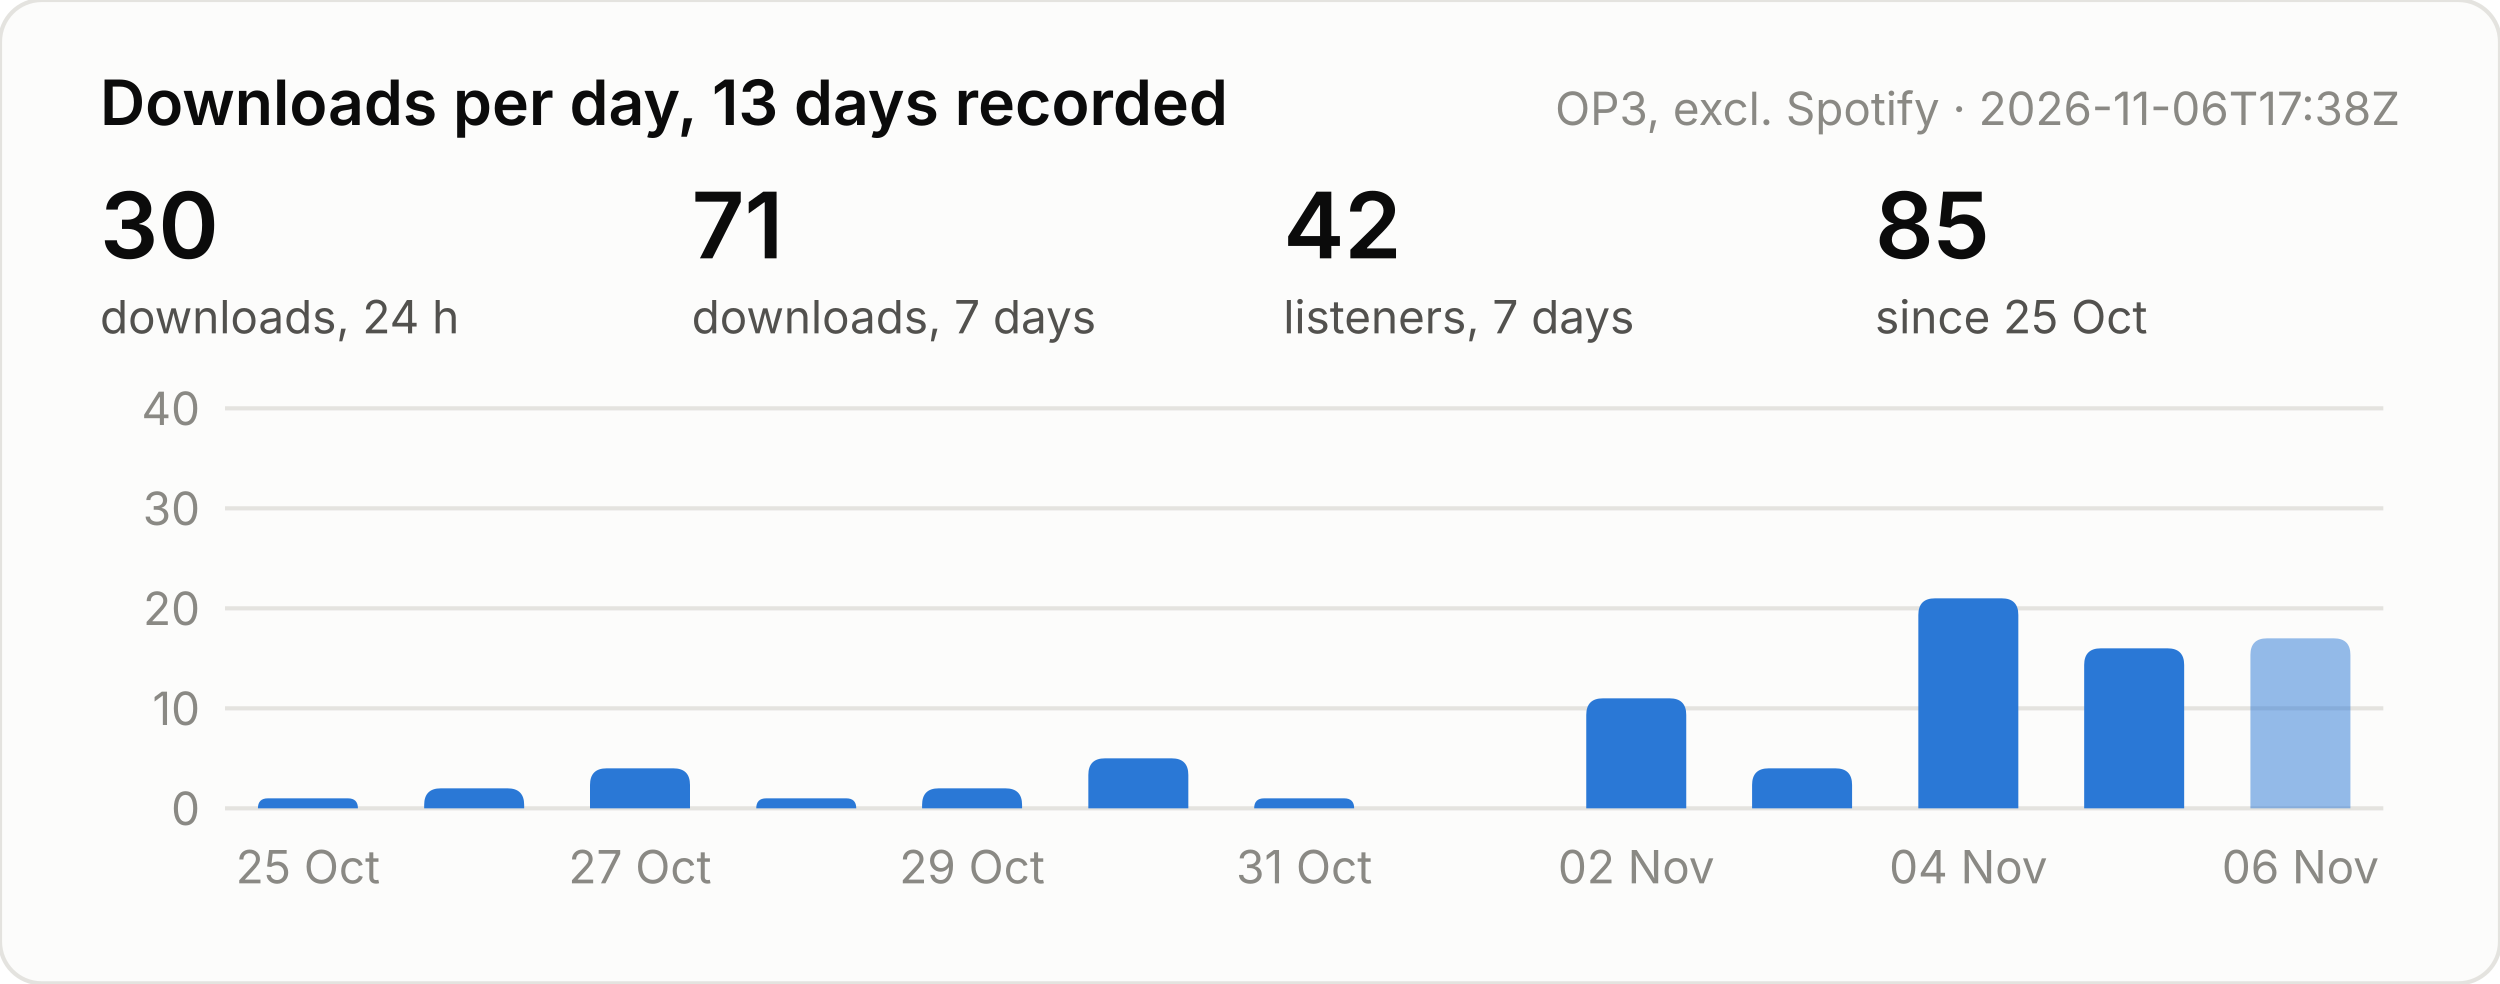
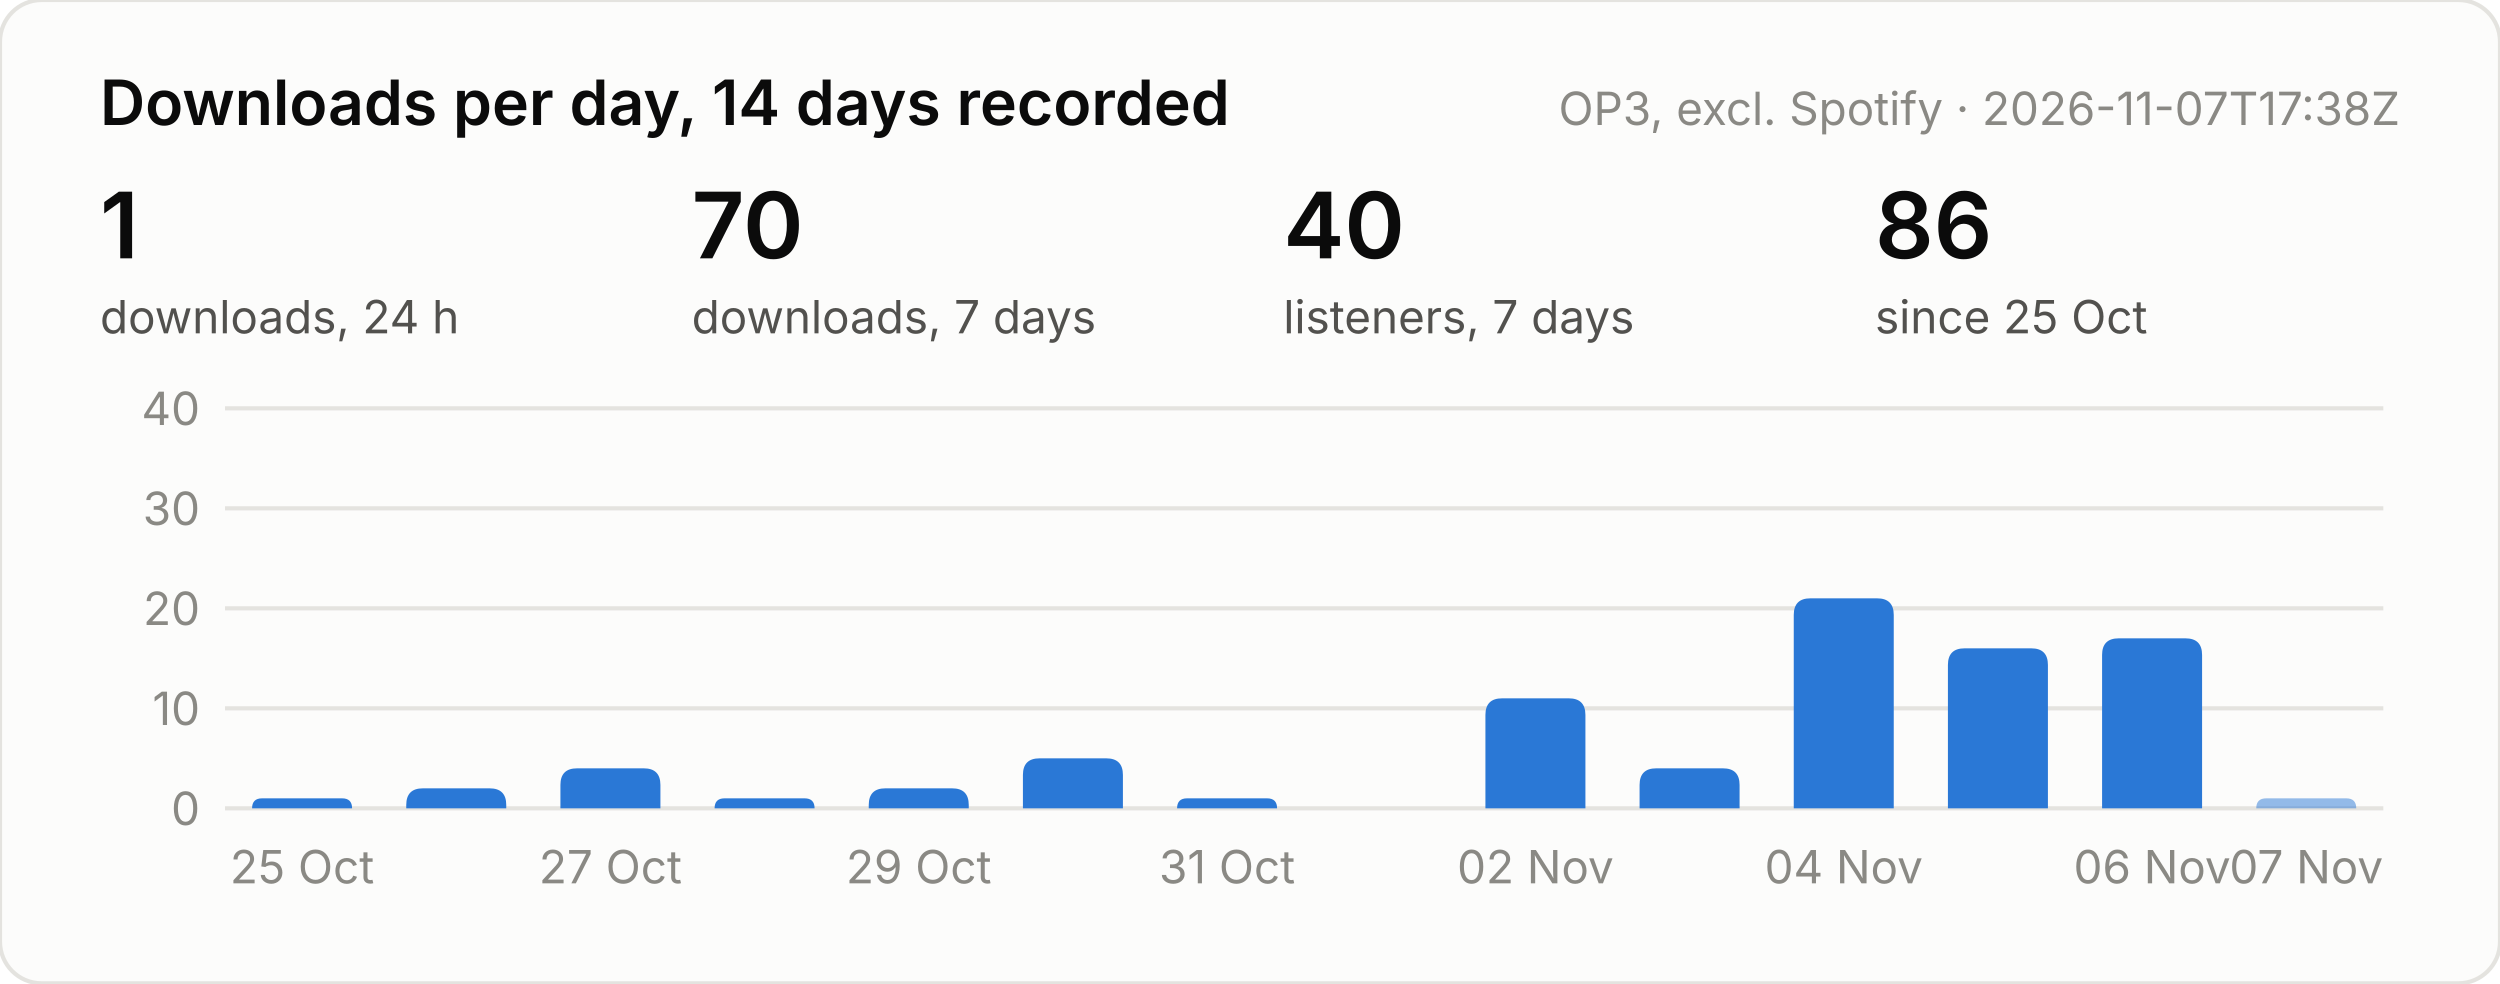
- <svg xmlns="http://www.w3.org/2000/svg" viewBox="0 0 600 236" width="600" height="236" role="img" aria-label="Podcast downloads: 71 in the last 7 days">
+ <svg xmlns="http://www.w3.org/2000/svg" viewBox="0 0 600 236" width="600" height="236" role="img" aria-label="Podcast downloads: 70 in the last 7 days">
  <style>text { font-family:system-ui,-apple-system,'Segoe UI',sans-serif; fill:#8a8984; font-size:11px; }
.h { fill:#0b0b0b; font-size:15px; font-weight:600; } .v { fill:#0b0b0b; font-size:22px; font-weight:600; }
.k { fill:#52514e; font-size:11px; } .grid { stroke:#e4e3df; } .bar { fill:#2a78d6; } .bar.today { opacity:.5; }
.gap { stroke:#8a8984; stroke-dasharray:2 2; } .hit { fill:none; }</style>
  <rect width="600" height="236" rx="10" fill="#fcfcfb" stroke="#e4e3df" />
-   <text x="24" y="30" class="h">Downloads per day, 13 days recorded</text>
-   <text x="576" y="30" text-anchor="end">OP3, excl. Spotify · 2026-11-06T17:38Z</text>
-   <text x="24" y="62" class="v">30</text>
+   <text x="24" y="30" class="h">Downloads per day, 14 days recorded</text>
+   <text x="576" y="30" text-anchor="end">OP3, excl. Spotify · 2026-11-07T17:38Z</text>
+   <text x="24" y="62" class="v">1</text>
  <text x="24" y="80" class="k">downloads, 24 h</text>
-   <text x="166" y="62" class="v">71</text>
+   <text x="166" y="62" class="v">70</text>
  <text x="166" y="80" class="k">downloads, 7 days</text>
-   <text x="308" y="62" class="v">42</text>
+   <text x="308" y="62" class="v">40</text>
  <text x="308" y="80" class="k">listeners, 7 days</text>
-   <text x="450" y="62" class="v">85</text>
+   <text x="450" y="62" class="v">86</text>
  <text x="450" y="80" class="k">since 25 Oct</text>
-   <svg x="20" y="88" width="560" height="130" viewBox="0 0 560 130" role="img" aria-label="Downloads per day, 13 days">
+   <svg x="20" y="88" width="560" height="130" viewBox="0 0 560 130" role="img" aria-label="Downloads per day, 14 days">
    <line class="grid" x1="34" x2="552" y1="106.0" y2="106.0" />
    <text x="28" y="110.0" text-anchor="end">0</text>
    <line class="grid" x1="34" x2="552" y1="82.0" y2="82.0" />
    <text x="28" y="86.0" text-anchor="end">10</text>
    <line class="grid" x1="34" x2="552" y1="58.0" y2="58.0" />
    <text x="28" y="62.0" text-anchor="end">20</text>
    <line class="grid" x1="34" x2="552" y1="34.0" y2="34.0" />
    <text x="28" y="38.0" text-anchor="end">30</text>
    <line class="grid" x1="34" x2="552" y1="10.0" y2="10.0" />
    <text x="28" y="14.0" text-anchor="end">40</text>
    <g class="col">
-       <rect class="hit" x="34.0" y="10" width="39.8" height="96" />
-       <path class="bar" d="M41.9,106.0V106.0Q41.9,103.6 44.3,103.6H63.5Q65.9,103.6 65.9,106.0V106.0Z" />
+       <rect class="hit" x="34.0" y="10" width="37.0" height="96" />
+       <path class="bar" d="M40.5,106.0V106.0Q40.5,103.6 42.9,103.6H62.1Q64.5,103.6 64.5,106.0V106.0Z" />
    </g>
-     <text x="53.9" y="124" text-anchor="middle">25 Oct</text>
+     <text x="52.5" y="124" text-anchor="middle">25 Oct</text>
    <g class="col">
-       <rect class="hit" x="73.8" y="10" width="39.8" height="96" />
-       <path class="bar" d="M81.8,106.0V105.2Q81.8,101.2 85.8,101.2H101.8Q105.8,101.2 105.8,105.2V106.0Z" />
+       <rect class="hit" x="71.0" y="10" width="37.0" height="96" />
+       <path class="bar" d="M77.5,106.0V105.2Q77.5,101.2 81.5,101.2H97.5Q101.5,101.2 101.5,105.2V106.0Z" />
    </g>
    <g class="col">
-       <rect class="hit" x="113.7" y="10" width="39.8" height="96" />
-       <path class="bar" d="M121.6,106.0V100.4Q121.6,96.4 125.6,96.4H141.6Q145.6,96.4 145.6,100.4V106.0Z" />
+       <rect class="hit" x="108.0" y="10" width="37.0" height="96" />
+       <path class="bar" d="M114.5,106.0V100.4Q114.5,96.4 118.5,96.4H134.5Q138.5,96.4 138.5,100.4V106.0Z" />
    </g>
-     <text x="133.6" y="124" text-anchor="middle">27 Oct</text>
+     <text x="126.5" y="124" text-anchor="middle">27 Oct</text>
    <g class="col">
-       <rect class="hit" x="153.5" y="10" width="39.8" height="96" />
-       <path class="bar" d="M161.5,106.0V106.0Q161.5,103.6 163.9,103.6H183.1Q185.5,103.6 185.5,106.0V106.0Z" />
+       <rect class="hit" x="145.0" y="10" width="37.0" height="96" />
+       <path class="bar" d="M151.5,106.0V106.0Q151.5,103.6 153.9,103.6H173.1Q175.5,103.6 175.5,106.0V106.0Z" />
    </g>
    <g class="col">
-       <rect class="hit" x="193.4" y="10" width="39.8" height="96" />
-       <path class="bar" d="M201.3,106.0V105.2Q201.3,101.2 205.3,101.2H221.3Q225.3,101.2 225.3,105.2V106.0Z" />
+       <rect class="hit" x="182.0" y="10" width="37.0" height="96" />
+       <path class="bar" d="M188.5,106.0V105.2Q188.5,101.2 192.5,101.2H208.5Q212.5,101.2 212.5,105.2V106.0Z" />
    </g>
-     <text x="213.3" y="124" text-anchor="middle">29 Oct</text>
+     <text x="200.5" y="124" text-anchor="middle">29 Oct</text>
    <g class="col">
-       <rect class="hit" x="233.2" y="10" width="39.8" height="96" />
-       <path class="bar" d="M241.2,106.0V98.0Q241.2,94.0 245.2,94.0H261.2Q265.2,94.0 265.2,98.0V106.0Z" />
+       <rect class="hit" x="219.0" y="10" width="37.0" height="96" />
+       <path class="bar" d="M225.5,106.0V98.0Q225.5,94.0 229.5,94.0H245.5Q249.5,94.0 249.5,98.0V106.0Z" />
    </g>
    <g class="col">
-       <rect class="hit" x="273.1" y="10" width="39.8" height="96" />
-       <path class="bar" d="M281.0,106.0V106.0Q281.0,103.6 283.4,103.6H302.6Q305.0,103.6 305.0,106.0V106.0Z" />
+       <rect class="hit" x="256.0" y="10" width="37.0" height="96" />
+       <path class="bar" d="M262.5,106.0V106.0Q262.5,103.6 264.9,103.6H284.1Q286.5,103.6 286.5,106.0V106.0Z" />
    </g>
-     <text x="293.0" y="124" text-anchor="middle">31 Oct</text>
+     <text x="274.5" y="124" text-anchor="middle">31 Oct</text>
    <g class="col">
-       <rect class="hit" x="312.9" y="10" width="39.8" height="96" />
+       <rect class="hit" x="293.0" y="10" width="37.0" height="96" />
    </g>
    <g class="col">
-       <rect class="hit" x="352.8" y="10" width="39.8" height="96" />
-       <path class="bar" d="M360.7,106.0V83.6Q360.7,79.6 364.7,79.6H380.7Q384.7,79.6 384.7,83.6V106.0Z" />
+       <rect class="hit" x="330.0" y="10" width="37.0" height="96" />
+       <path class="bar" d="M336.5,106.0V83.6Q336.5,79.6 340.5,79.6H356.5Q360.5,79.6 360.5,83.6V106.0Z" />
    </g>
-     <text x="372.7" y="124" text-anchor="middle">02 Nov</text>
+     <text x="348.5" y="124" text-anchor="middle">02 Nov</text>
    <g class="col">
-       <rect class="hit" x="392.6" y="10" width="39.8" height="96" />
-       <path class="bar" d="M400.5,106.0V100.4Q400.5,96.4 404.5,96.4H420.5Q424.5,96.4 424.5,100.4V106.0Z" />
+       <rect class="hit" x="367.0" y="10" width="37.0" height="96" />
+       <path class="bar" d="M373.5,106.0V100.4Q373.5,96.4 377.5,96.4H393.5Q397.5,96.4 397.5,100.4V106.0Z" />
    </g>
    <g class="col">
-       <rect class="hit" x="432.5" y="10" width="39.8" height="96" />
-       <path class="bar" d="M440.4,106.0V59.6Q440.4,55.6 444.4,55.6H460.4Q464.4,55.6 464.4,59.6V106.0Z" />
+       <rect class="hit" x="404.0" y="10" width="37.0" height="96" />
+       <path class="bar" d="M410.5,106.0V59.6Q410.5,55.6 414.5,55.6H430.5Q434.5,55.6 434.5,59.6V106.0Z" />
    </g>
-     <text x="452.4" y="124" text-anchor="middle">04 Nov</text>
+     <text x="422.5" y="124" text-anchor="middle">04 Nov</text>
    <g class="col">
-       <rect class="hit" x="472.3" y="10" width="39.8" height="96" />
-       <path class="bar" d="M480.2,106.0V71.6Q480.2,67.6 484.2,67.6H500.2Q504.2,67.6 504.2,71.6V106.0Z" />
+       <rect class="hit" x="441.0" y="10" width="37.0" height="96" />
+       <path class="bar" d="M447.5,106.0V71.6Q447.5,67.6 451.5,67.6H467.5Q471.5,67.6 471.5,71.6V106.0Z" />
    </g>
    <g class="col">
-       <rect class="hit" x="512.2" y="10" width="39.8" height="96" />
-       <path class="bar today" d="M520.1,106.0V69.2Q520.1,65.2 524.1,65.2H540.1Q544.1,65.2 544.1,69.2V106.0Z" />
+       <rect class="hit" x="478.0" y="10" width="37.0" height="96" />
+       <path class="bar" d="M484.5,106.0V69.2Q484.5,65.2 488.5,65.2H504.5Q508.5,65.2 508.5,69.2V106.0Z" />
    </g>
-     <text x="532.1" y="124" text-anchor="middle">06 Nov</text>
+     <text x="496.5" y="124" text-anchor="middle">06 Nov</text>
+     <g class="col">
+       <rect class="hit" x="515.0" y="10" width="37.0" height="96" />
+       <path class="bar today" d="M521.5,106.0V106.0Q521.5,103.6 523.9,103.6H543.1Q545.5,103.6 545.5,106.0V106.0Z" />
+     </g>
+     <text x="533.5" y="124" text-anchor="middle">07 Nov</text>
  </svg>
</svg>
